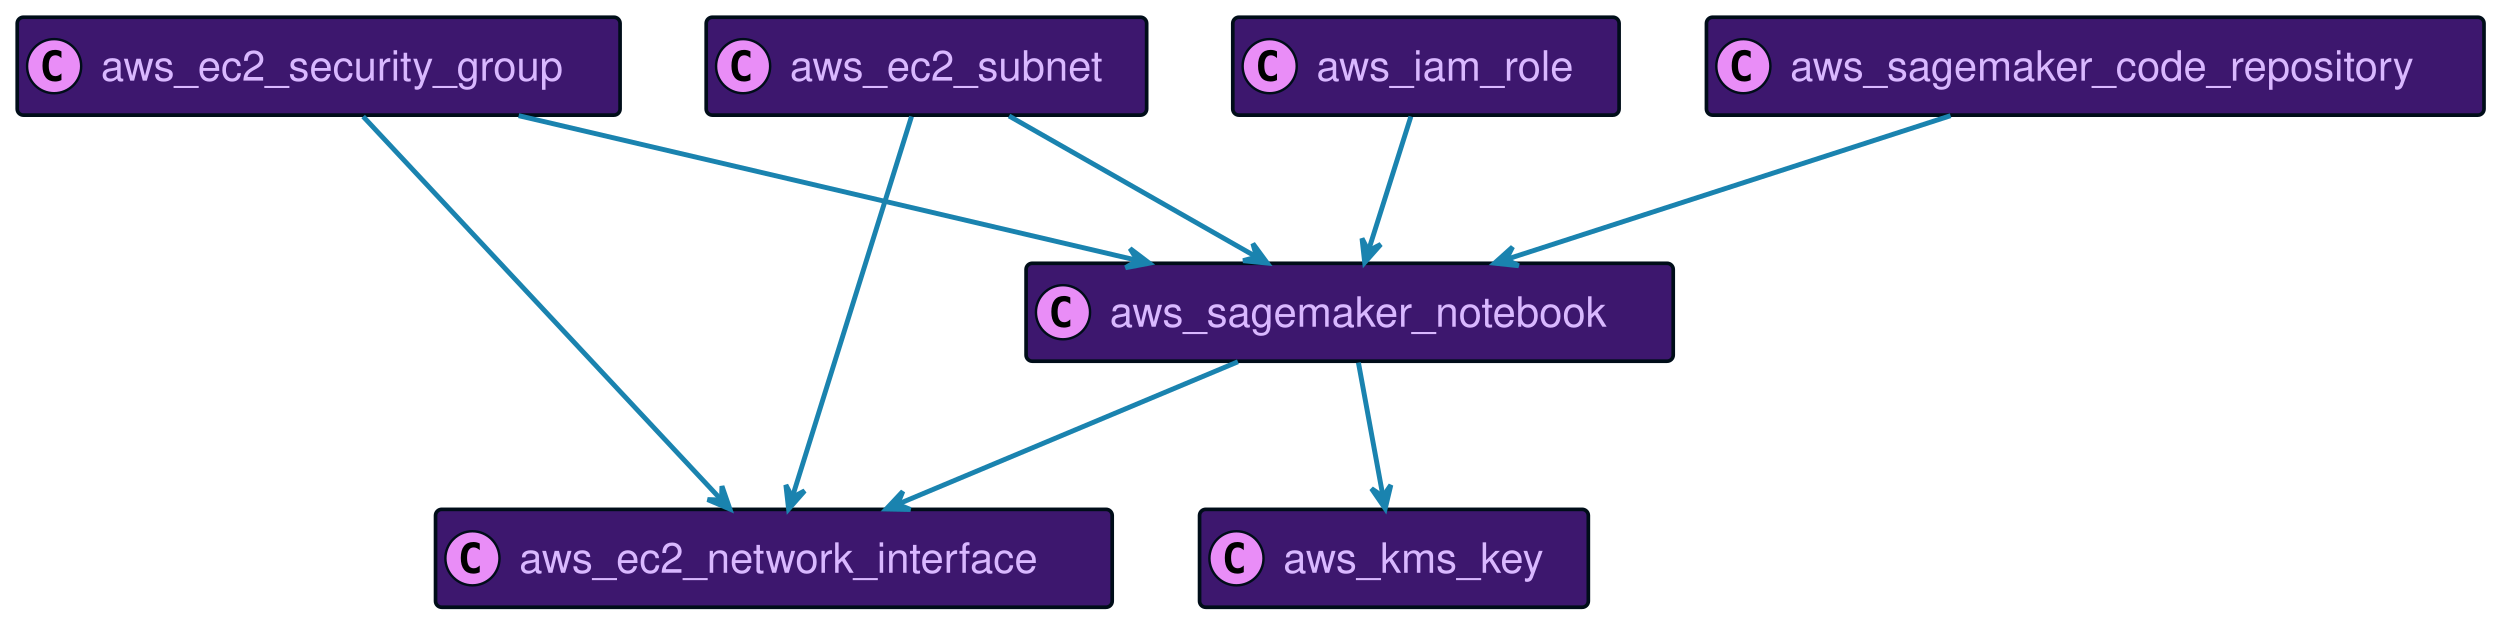
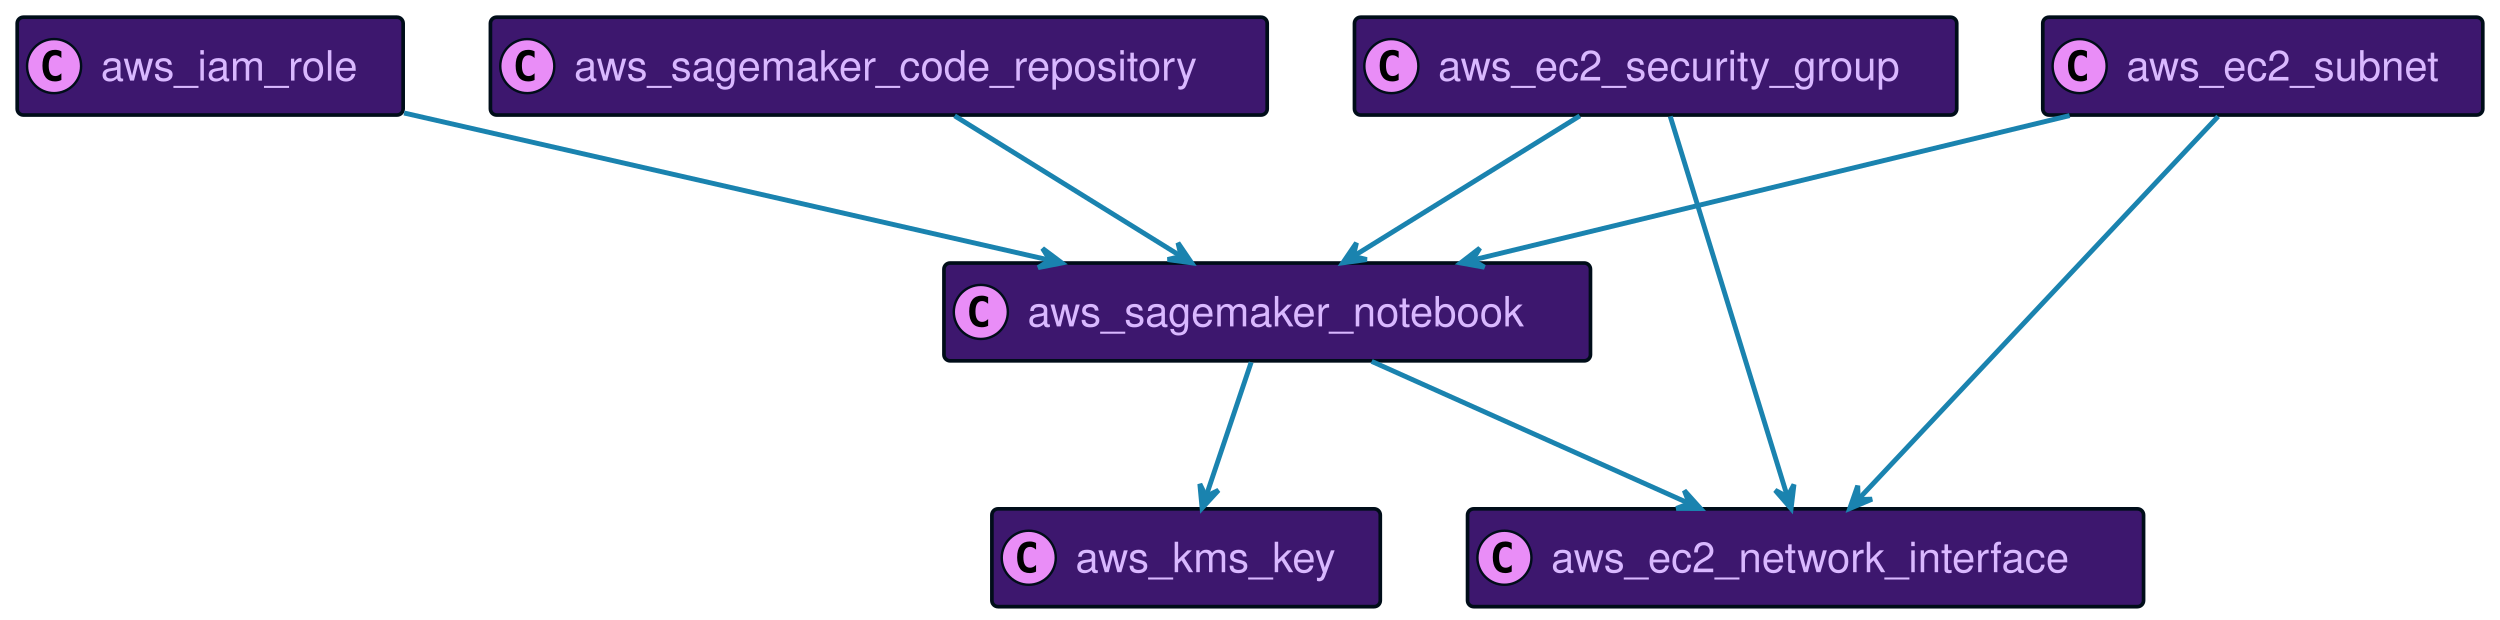
- <svg xmlns="http://www.w3.org/2000/svg" xmlns:xlink="http://www.w3.org/1999/xlink" width="1016" height="252" preserveAspectRatio="none" style="width:1016px;height:252px;background:#00000000">
-   <a xlink:actuate="onRequest" xlink:href="#a" xlink:show="new" xlink:title="#aws_ec2_network_interface" xlink:type="simple" target="_top">
-     <rect id="a" width="275" height="39.789" x="177" y="207" fill="#3D176E" rx="2.5" ry="2.5" style="stroke:#000d19;stroke-width:1.5" />
-     <circle cx="192" cy="226.894" r="11" fill="#E98DF7" style="stroke:#000d19;stroke-width:1" />
-     <path d="M194.969 232.535q-.578.297-1.219.438-.64.156-1.344.156-2.5 0-3.828-1.64-1.312-1.657-1.312-4.782t1.312-4.781q1.328-1.656 3.828-1.656.703 0 1.344.156.656.156 1.219.453v2.719q-.625-.579-1.219-.844-.594-.281-1.219-.281-1.344 0-2.031 1.078-.688 1.062-.688 3.156 0 2.094.688 3.172.688 1.062 2.031 1.062.625 0 1.219-.265.594-.281 1.219-.86v2.72Z" />
-     <text x="211" y="232.78" fill="#D9B8FF" font-family="Helvetica" font-size="17" textLength="233">aws_ec2_network_interface</text>
+ <svg xmlns="http://www.w3.org/2000/svg" xmlns:xlink="http://www.w3.org/1999/xlink" width="1017" height="252" preserveAspectRatio="none" style="width:1017px;height:252px;background:#00000000">
+   <a xlink:actuate="onRequest" xlink:href="#a" xlink:show="new" xlink:title="#aws_kms_key" xlink:type="simple" target="_top">
+     <rect id="a" width="158" height="39.789" x="403.5" y="207" fill="#3D176E" rx="2.5" ry="2.5" style="stroke:#000d19;stroke-width:1.5" />
+     <circle cx="418.5" cy="226.894" r="11" fill="#E98DF7" style="stroke:#000d19;stroke-width:1" />
+     <path d="M421.469 232.535q-.578.297-1.219.438-.64.156-1.344.156-2.5 0-3.828-1.64-1.312-1.657-1.312-4.782t1.312-4.781q1.328-1.656 3.828-1.656.703 0 1.344.156.656.156 1.219.453v2.719q-.625-.579-1.219-.844-.594-.281-1.219-.281-1.344 0-2.031 1.078-.688 1.062-.688 3.156 0 2.094.688 3.172.688 1.062 2.031 1.062.625 0 1.219-.265.594-.281 1.219-.86v2.72Z" />
+     <text x="437.5" y="232.78" fill="#D9B8FF" font-family="Helvetica" font-size="17" textLength="116">aws_kms_key</text>
  </a>
-   <a xlink:actuate="onRequest" xlink:href="#b" xlink:show="new" xlink:title="#aws_kms_key" xlink:type="simple" target="_top">
-     <rect id="b" width="158" height="39.789" x="487.5" y="207" fill="#3D176E" rx="2.5" ry="2.5" style="stroke:#000d19;stroke-width:1.5" />
-     <circle cx="502.5" cy="226.894" r="11" fill="#E98DF7" style="stroke:#000d19;stroke-width:1" />
-     <path d="M505.469 232.535q-.578.297-1.219.438-.64.156-1.344.156-2.5 0-3.828-1.64-1.312-1.657-1.312-4.782t1.312-4.781q1.328-1.656 3.828-1.656.703 0 1.344.156.656.156 1.219.453v2.719q-.625-.579-1.219-.844-.594-.281-1.219-.281-1.344 0-2.031 1.078-.688 1.062-.688 3.156 0 2.094.688 3.172.688 1.062 2.031 1.062.625 0 1.219-.265.594-.281 1.219-.86v2.72Z" />
-     <text x="521.5" y="232.78" fill="#D9B8FF" font-family="Helvetica" font-size="17" textLength="116">aws_kms_key</text>
+   <a xlink:actuate="onRequest" xlink:href="#b" xlink:show="new" xlink:title="#aws_ec2_network_interface" xlink:type="simple" target="_top">
+     <rect id="b" width="275" height="39.789" x="597" y="207" fill="#3D176E" rx="2.5" ry="2.5" style="stroke:#000d19;stroke-width:1.5" />
+     <circle cx="612" cy="226.894" r="11" fill="#E98DF7" style="stroke:#000d19;stroke-width:1" />
+     <path d="M614.969 232.535q-.578.297-1.219.438-.64.156-1.344.156-2.5 0-3.828-1.64-1.312-1.657-1.312-4.782t1.312-4.781q1.328-1.656 3.828-1.656.703 0 1.344.156.656.156 1.219.453v2.719q-.625-.579-1.219-.844-.594-.281-1.219-.281-1.343 0-2.031 1.078-.688 1.062-.688 3.156 0 2.094.688 3.172.688 1.062 2.031 1.062.625 0 1.219-.265.594-.281 1.219-.86v2.72Z" />
+     <text x="631" y="232.78" fill="#D9B8FF" font-family="Helvetica" font-size="17" textLength="233">aws_ec2_network_interface</text>
  </a>
-   <a xlink:actuate="onRequest" xlink:href="#c" xlink:show="new" xlink:title="#aws_sagemaker_notebook" xlink:type="simple" target="_top">
-     <rect id="c" width="263" height="39.789" x="417" y="107" fill="#3D176E" rx="2.5" ry="2.5" style="stroke:#000d19;stroke-width:1.5" />
-     <circle cx="432" cy="126.894" r="11" fill="#E98DF7" style="stroke:#000d19;stroke-width:1" />
-     <path d="M434.969 132.535q-.578.297-1.219.438-.64.156-1.344.156-2.5 0-3.828-1.64-1.312-1.657-1.312-4.782t1.312-4.781q1.328-1.657 3.828-1.657.703 0 1.344.157.656.156 1.219.453v2.719q-.625-.579-1.219-.844-.594-.281-1.219-.281-1.344 0-2.031 1.078-.688 1.062-.688 3.156 0 2.094.688 3.172.688 1.062 2.031 1.062.625 0 1.219-.265.594-.281 1.219-.86v2.72Z" />
-     <text x="451" y="132.78" fill="#D9B8FF" font-family="Helvetica" font-size="17" textLength="221">aws_sagemaker_notebook</text>
+   <a xlink:actuate="onRequest" xlink:href="#c" xlink:show="new" xlink:title="#aws_ec2_subnet" xlink:type="simple" target="_top">
+     <rect id="c" width="179" height="39.789" x="831" y="7" fill="#3D176E" rx="2.5" ry="2.5" style="stroke:#000d19;stroke-width:1.5" />
+     <circle cx="846" cy="26.895" r="11" fill="#E98DF7" style="stroke:#000d19;stroke-width:1" />
+     <path d="M848.969 32.535q-.578.297-1.219.438-.64.156-1.344.156-2.5 0-3.828-1.64-1.312-1.657-1.312-4.782t1.312-4.781q1.328-1.656 3.828-1.656.703 0 1.344.156.656.156 1.219.453v2.719q-.625-.578-1.219-.844-.594-.281-1.219-.281-1.343 0-2.031 1.078-.688 1.062-.688 3.156 0 2.094.688 3.172.688 1.062 2.031 1.062.625 0 1.219-.265.594-.281 1.219-.86v2.72Z" />
+     <text x="865" y="32.78" fill="#D9B8FF" font-family="Helvetica" font-size="17" textLength="137">aws_ec2_subnet</text>
  </a>
-   <a xlink:actuate="onRequest" xlink:href="#d" xlink:show="new" xlink:title="#aws_iam_role" xlink:type="simple" target="_top">
-     <rect id="d" width="157" height="39.789" x="501" y="7" fill="#3D176E" rx="2.5" ry="2.5" style="stroke:#000d19;stroke-width:1.5" />
-     <circle cx="516" cy="26.895" r="11" fill="#E98DF7" style="stroke:#000d19;stroke-width:1" />
-     <path d="M518.969 32.535q-.578.297-1.219.438-.64.156-1.344.156-2.5 0-3.828-1.64-1.312-1.657-1.312-4.782t1.312-4.781q1.328-1.656 3.828-1.656.703 0 1.344.156.656.156 1.219.453v2.719q-.625-.578-1.219-.844-.594-.281-1.219-.281-1.343 0-2.031 1.078-.688 1.062-.688 3.156 0 2.094.688 3.172.688 1.062 2.031 1.062.625 0 1.219-.265.594-.281 1.219-.86v2.72Z" />
-     <text x="535" y="32.78" fill="#D9B8FF" font-family="Helvetica" font-size="17" textLength="115">aws_iam_role</text>
+   <a xlink:actuate="onRequest" xlink:href="#d" xlink:show="new" xlink:title="#aws_sagemaker_notebook" xlink:type="simple" target="_top">
+     <rect id="d" width="263" height="39.789" x="384" y="107" fill="#3D176E" rx="2.5" ry="2.5" style="stroke:#000d19;stroke-width:1.5" />
+     <circle cx="399" cy="126.894" r="11" fill="#E98DF7" style="stroke:#000d19;stroke-width:1" />
+     <path d="M401.969 132.535q-.578.297-1.219.438-.64.156-1.344.156-2.5 0-3.828-1.64-1.312-1.657-1.312-4.782t1.312-4.781q1.328-1.657 3.828-1.657.703 0 1.344.157.656.156 1.219.453v2.719q-.625-.579-1.219-.844-.594-.281-1.219-.281-1.344 0-2.031 1.078-.688 1.062-.688 3.156 0 2.094.688 3.172.688 1.062 2.031 1.062.625 0 1.219-.265.594-.281 1.219-.86v2.72Z" />
+     <text x="418" y="132.78" fill="#D9B8FF" font-family="Helvetica" font-size="17" textLength="221">aws_sagemaker_notebook</text>
  </a>
-   <a xlink:actuate="onRequest" xlink:href="#e" xlink:show="new" xlink:title="#aws_ec2_security_group" xlink:type="simple" target="_top">
-     <rect id="e" width="245" height="39.789" x="7" y="7" fill="#3D176E" rx="2.5" ry="2.5" style="stroke:#000d19;stroke-width:1.5" />
+   <a xlink:actuate="onRequest" xlink:href="#e" xlink:show="new" xlink:title="#aws_iam_role" xlink:type="simple" target="_top">
+     <rect id="e" width="157" height="39.789" x="7" y="7" fill="#3D176E" rx="2.5" ry="2.5" style="stroke:#000d19;stroke-width:1.5" />
    <circle cx="22" cy="26.895" r="11" fill="#E98DF7" style="stroke:#000d19;stroke-width:1" />
    <path d="M24.969 32.535q-.578.297-1.219.438-.64.156-1.344.156-2.5 0-3.828-1.64-1.312-1.657-1.312-4.782t1.312-4.781q1.328-1.656 3.828-1.656.703 0 1.344.156.656.156 1.219.453v2.719q-.625-.578-1.219-.844-.594-.281-1.219-.281-1.343 0-2.031 1.078-.688 1.062-.688 3.156 0 2.094.688 3.172.688 1.062 2.031 1.062.625 0 1.219-.265.594-.281 1.219-.86v2.72Z" />
-     <text x="41" y="32.78" fill="#D9B8FF" font-family="Helvetica" font-size="17" textLength="203">aws_ec2_security_group</text>
+     <text x="41" y="32.78" fill="#D9B8FF" font-family="Helvetica" font-size="17" textLength="115">aws_iam_role</text>
  </a>
-   <a xlink:actuate="onRequest" xlink:href="#f" xlink:show="new" xlink:title="#aws_ec2_subnet" xlink:type="simple" target="_top">
-     <rect id="f" width="179" height="39.789" x="287" y="7" fill="#3D176E" rx="2.5" ry="2.5" style="stroke:#000d19;stroke-width:1.5" />
-     <circle cx="302" cy="26.895" r="11" fill="#E98DF7" style="stroke:#000d19;stroke-width:1" />
-     <path d="M304.969 32.535q-.578.297-1.219.438-.64.156-1.344.156-2.5 0-3.828-1.64-1.312-1.657-1.312-4.782t1.312-4.781q1.328-1.656 3.828-1.656.703 0 1.344.156.656.156 1.219.453v2.719q-.625-.578-1.219-.844-.594-.281-1.219-.281-1.344 0-2.031 1.078-.688 1.062-.688 3.156 0 2.094.688 3.172.688 1.062 2.031 1.062.625 0 1.219-.265.594-.281 1.219-.86v2.72Z" />
-     <text x="321" y="32.78" fill="#D9B8FF" font-family="Helvetica" font-size="17" textLength="137">aws_ec2_subnet</text>
+   <a xlink:actuate="onRequest" xlink:href="#f" xlink:show="new" xlink:title="#aws_ec2_security_group" xlink:type="simple" target="_top">
+     <rect id="f" width="245" height="39.789" x="551" y="7" fill="#3D176E" rx="2.5" ry="2.5" style="stroke:#000d19;stroke-width:1.5" />
+     <circle cx="566" cy="26.895" r="11" fill="#E98DF7" style="stroke:#000d19;stroke-width:1" />
+     <path d="M568.969 32.535q-.578.297-1.219.438-.64.156-1.344.156-2.5 0-3.828-1.64-1.312-1.657-1.312-4.782t1.312-4.781q1.328-1.656 3.828-1.656.703 0 1.344.156.656.156 1.219.453v2.719q-.625-.578-1.219-.844-.594-.281-1.219-.281-1.343 0-2.031 1.078-.688 1.062-.688 3.156 0 2.094.688 3.172.688 1.062 2.031 1.062.625 0 1.219-.265.594-.281 1.219-.86v2.72Z" />
+     <text x="585" y="32.78" fill="#D9B8FF" font-family="Helvetica" font-size="17" textLength="203">aws_ec2_security_group</text>
  </a>
  <a xlink:actuate="onRequest" xlink:href="#g" xlink:show="new" xlink:title="#aws_sagemaker_code_repository" xlink:type="simple" target="_top">
-     <rect id="g" width="316" height="39.789" x="693.5" y="7" fill="#3D176E" rx="2.5" ry="2.5" style="stroke:#000d19;stroke-width:1.5" />
-     <circle cx="708.5" cy="26.895" r="11" fill="#E98DF7" style="stroke:#000d19;stroke-width:1" />
-     <path d="M711.469 32.535q-.578.297-1.219.438-.64.156-1.344.156-2.5 0-3.828-1.64-1.312-1.657-1.312-4.782t1.312-4.781q1.328-1.656 3.828-1.656.703 0 1.344.156.656.156 1.219.453v2.719q-.625-.578-1.219-.844-.594-.281-1.219-.281-1.343 0-2.031 1.078-.688 1.062-.688 3.156 0 2.094.688 3.172.688 1.062 2.031 1.062.625 0 1.219-.265.594-.281 1.219-.86v2.72Z" />
-     <text x="727.5" y="32.78" fill="#D9B8FF" font-family="Helvetica" font-size="17" textLength="274">aws_sagemaker_code_repository</text>
+     <rect id="g" width="316" height="39.789" x="199.5" y="7" fill="#3D176E" rx="2.5" ry="2.5" style="stroke:#000d19;stroke-width:1.5" />
+     <circle cx="214.5" cy="26.895" r="11" fill="#E98DF7" style="stroke:#000d19;stroke-width:1" />
+     <path d="M217.469 32.535q-.578.297-1.219.438-.64.156-1.344.156-2.5 0-3.828-1.64-1.312-1.657-1.312-4.782t1.312-4.781q1.328-1.656 3.828-1.656.703 0 1.344.156.656.156 1.219.453v2.719q-.625-.578-1.219-.844-.594-.281-1.219-.281-1.344 0-2.031 1.078-.688 1.062-.688 3.156 0 2.094.688 3.172.688 1.062 2.031 1.062.625 0 1.219-.265.594-.281 1.219-.86v2.72Z" />
+     <text x="233.5" y="32.78" fill="#D9B8FF" font-family="Helvetica" font-size="17" textLength="274">aws_sagemaker_code_repository</text>
  </a>
-   <path fill="none" d="M503.1 147.01c-39.59 16.58-96.95 40.61-138.01 57.8" style="stroke:#1a83af;stroke-width:2" />
-   <path fill="#1A83AF" d="m360.17 206.87 9.847.194-5.239-2.134 2.135-5.24-6.743 7.18z" style="stroke:#1a83af;stroke-width:2" />
-   <path fill="none" d="M552.06 147.36c2.86 15.57 6.89 37.54 9.97 54.3" style="stroke:#1a83af;stroke-width:2" />
-   <path fill="#1A83AF" d="m562.95 206.68 2.286-9.58-3.2 4.664-4.665-3.2 5.579 8.116z" style="stroke:#1a83af;stroke-width:2" />
-   <path fill="none" d="M573.38 47.36c-4.93 15.57-11.88 37.54-17.18 54.3" style="stroke:#1a83af;stroke-width:2" />
-   <path fill="#1A83AF" d="m554.61 106.68 6.535-7.368-5.023 2.602-2.602-5.022 1.09 9.788z" style="stroke:#1a83af;stroke-width:2" />
-   <path fill="none" d="M147.58 47.35c34.35 36.76 108.89 116.55 145.61 155.84" style="stroke:#1a83af;stroke-width:2" />
-   <path fill="#1A83AF" d="m296.62 206.87-3.218-9.308-.194 5.653-5.654-.194 9.066 3.849z" style="stroke:#1a83af;stroke-width:2" />
-   <path fill="none" d="m210.78 47.01 251.05 58.72" style="stroke:#1a83af;stroke-width:2" />
-   <path fill="#1A83AF" d="m467.09 106.96-7.845-5.955 2.978 4.81-4.81 2.977 9.677-1.832z" style="stroke:#1a83af;stroke-width:2" />
-   <path fill="none" d="M370.44 47.35c-11.37 36.32-35.89 114.62-48.35 154.4" style="stroke:#1a83af;stroke-width:2" />
-   <path fill="#1A83AF" d="m320.49 206.87 6.515-7.386-5.015 2.616-2.617-5.015 1.117 9.785z" style="stroke:#1a83af;stroke-width:2" />
-   <path fill="none" d="m410.07 47.13 100.59 57.31" style="stroke:#1a83af;stroke-width:2" />
-   <path fill="#1A83AF" d="m515.01 106.92-5.835-7.934 1.492 5.456-5.456 1.493 9.799.985z" style="stroke:#1a83af;stroke-width:2" />
-   <path fill="none" d="M792.72 47.01c-51.87 16.78-127.3 41.18-180.58 58.41" style="stroke:#1a83af;stroke-width:2" />
-   <path fill="#1A83AF" d="m607.38 106.96 9.795 1.028-5.039-2.57 2.571-5.04-7.327 6.582z" style="stroke:#1a83af;stroke-width:2" />
+   <path fill="none" d="M841.93 47.01c-69.75 16.88-171.37 41.47-242.66 58.72" style="stroke:#1a83af;stroke-width:2" />
+   <path fill="#1A83AF" d="m594.19 106.96 9.692 1.752-4.835-2.938 2.938-4.834-7.795 6.02z" style="stroke:#1a83af;stroke-width:2" />
+   <path fill="none" d="M902.33 47.35C867.79 84.11 792.84 163.9 755.92 203.19" style="stroke:#1a83af;stroke-width:2" />
+   <path fill="#1A83AF" d="m752.47 206.87 9.081-3.812-5.654.171-.172-5.654-3.255 9.295z" style="stroke:#1a83af;stroke-width:2" />
+   <path fill="none" d="M557.99 147.01c37.05 16.58 90.74 40.61 129.16 57.8" style="stroke:#1a83af;stroke-width:2" />
+   <path fill="#1A83AF" d="m691.76 206.87-6.585-7.324 2.02 5.284-5.284 2.02 9.849.02z" style="stroke:#1a83af;stroke-width:2" />
+   <path fill="none" d="M508.98 147.36c-5.24 15.57-12.64 37.54-18.28 54.3" style="stroke:#1a83af;stroke-width:2" />
+   <path fill="#1A83AF" d="m489.01 206.68 6.667-7.25-5.069 2.512-2.511-5.068.913 9.806z" style="stroke:#1a83af;stroke-width:2" />
+   <path fill="none" d="M164.37 45.97c74.26 16.93 185.32 42.24 262.58 59.85" style="stroke:#1a83af;stroke-width:2" />
+   <path fill="#1A83AF" d="m431.99 106.97-7.882-5.906 3.008 4.791-4.791 3.007 9.665-1.892z" style="stroke:#1a83af;stroke-width:2" />
+   <path fill="none" d="M642.66 47.13c-26.43 16.39-64.48 39.99-92.06 57.1" style="stroke:#1a83af;stroke-width:2" />
+   <path fill="#1A83AF" d="m546.26 106.92 9.757-1.34-5.507-1.293 1.294-5.507-5.544 8.14z" style="stroke:#1a83af;stroke-width:2" />
+   <path fill="none" d="M679.46 47.35c11.19 36.32 35.31 114.62 47.57 154.4" style="stroke:#1a83af;stroke-width:2" />
+   <path fill="#1A83AF" d="m728.61 206.87 1.178-9.778-2.647 4.999-5-2.648 6.469 7.427z" style="stroke:#1a83af;stroke-width:2" />
+   <path fill="none" d="M388.34 47.13c26.43 16.39 64.48 39.99 92.06 57.1" style="stroke:#1a83af;stroke-width:2" />
+   <path fill="#1A83AF" d="m484.74 106.92-5.544-8.14 1.294 5.507-5.507 1.293 9.757 1.34z" style="stroke:#1a83af;stroke-width:2" />
</svg>
